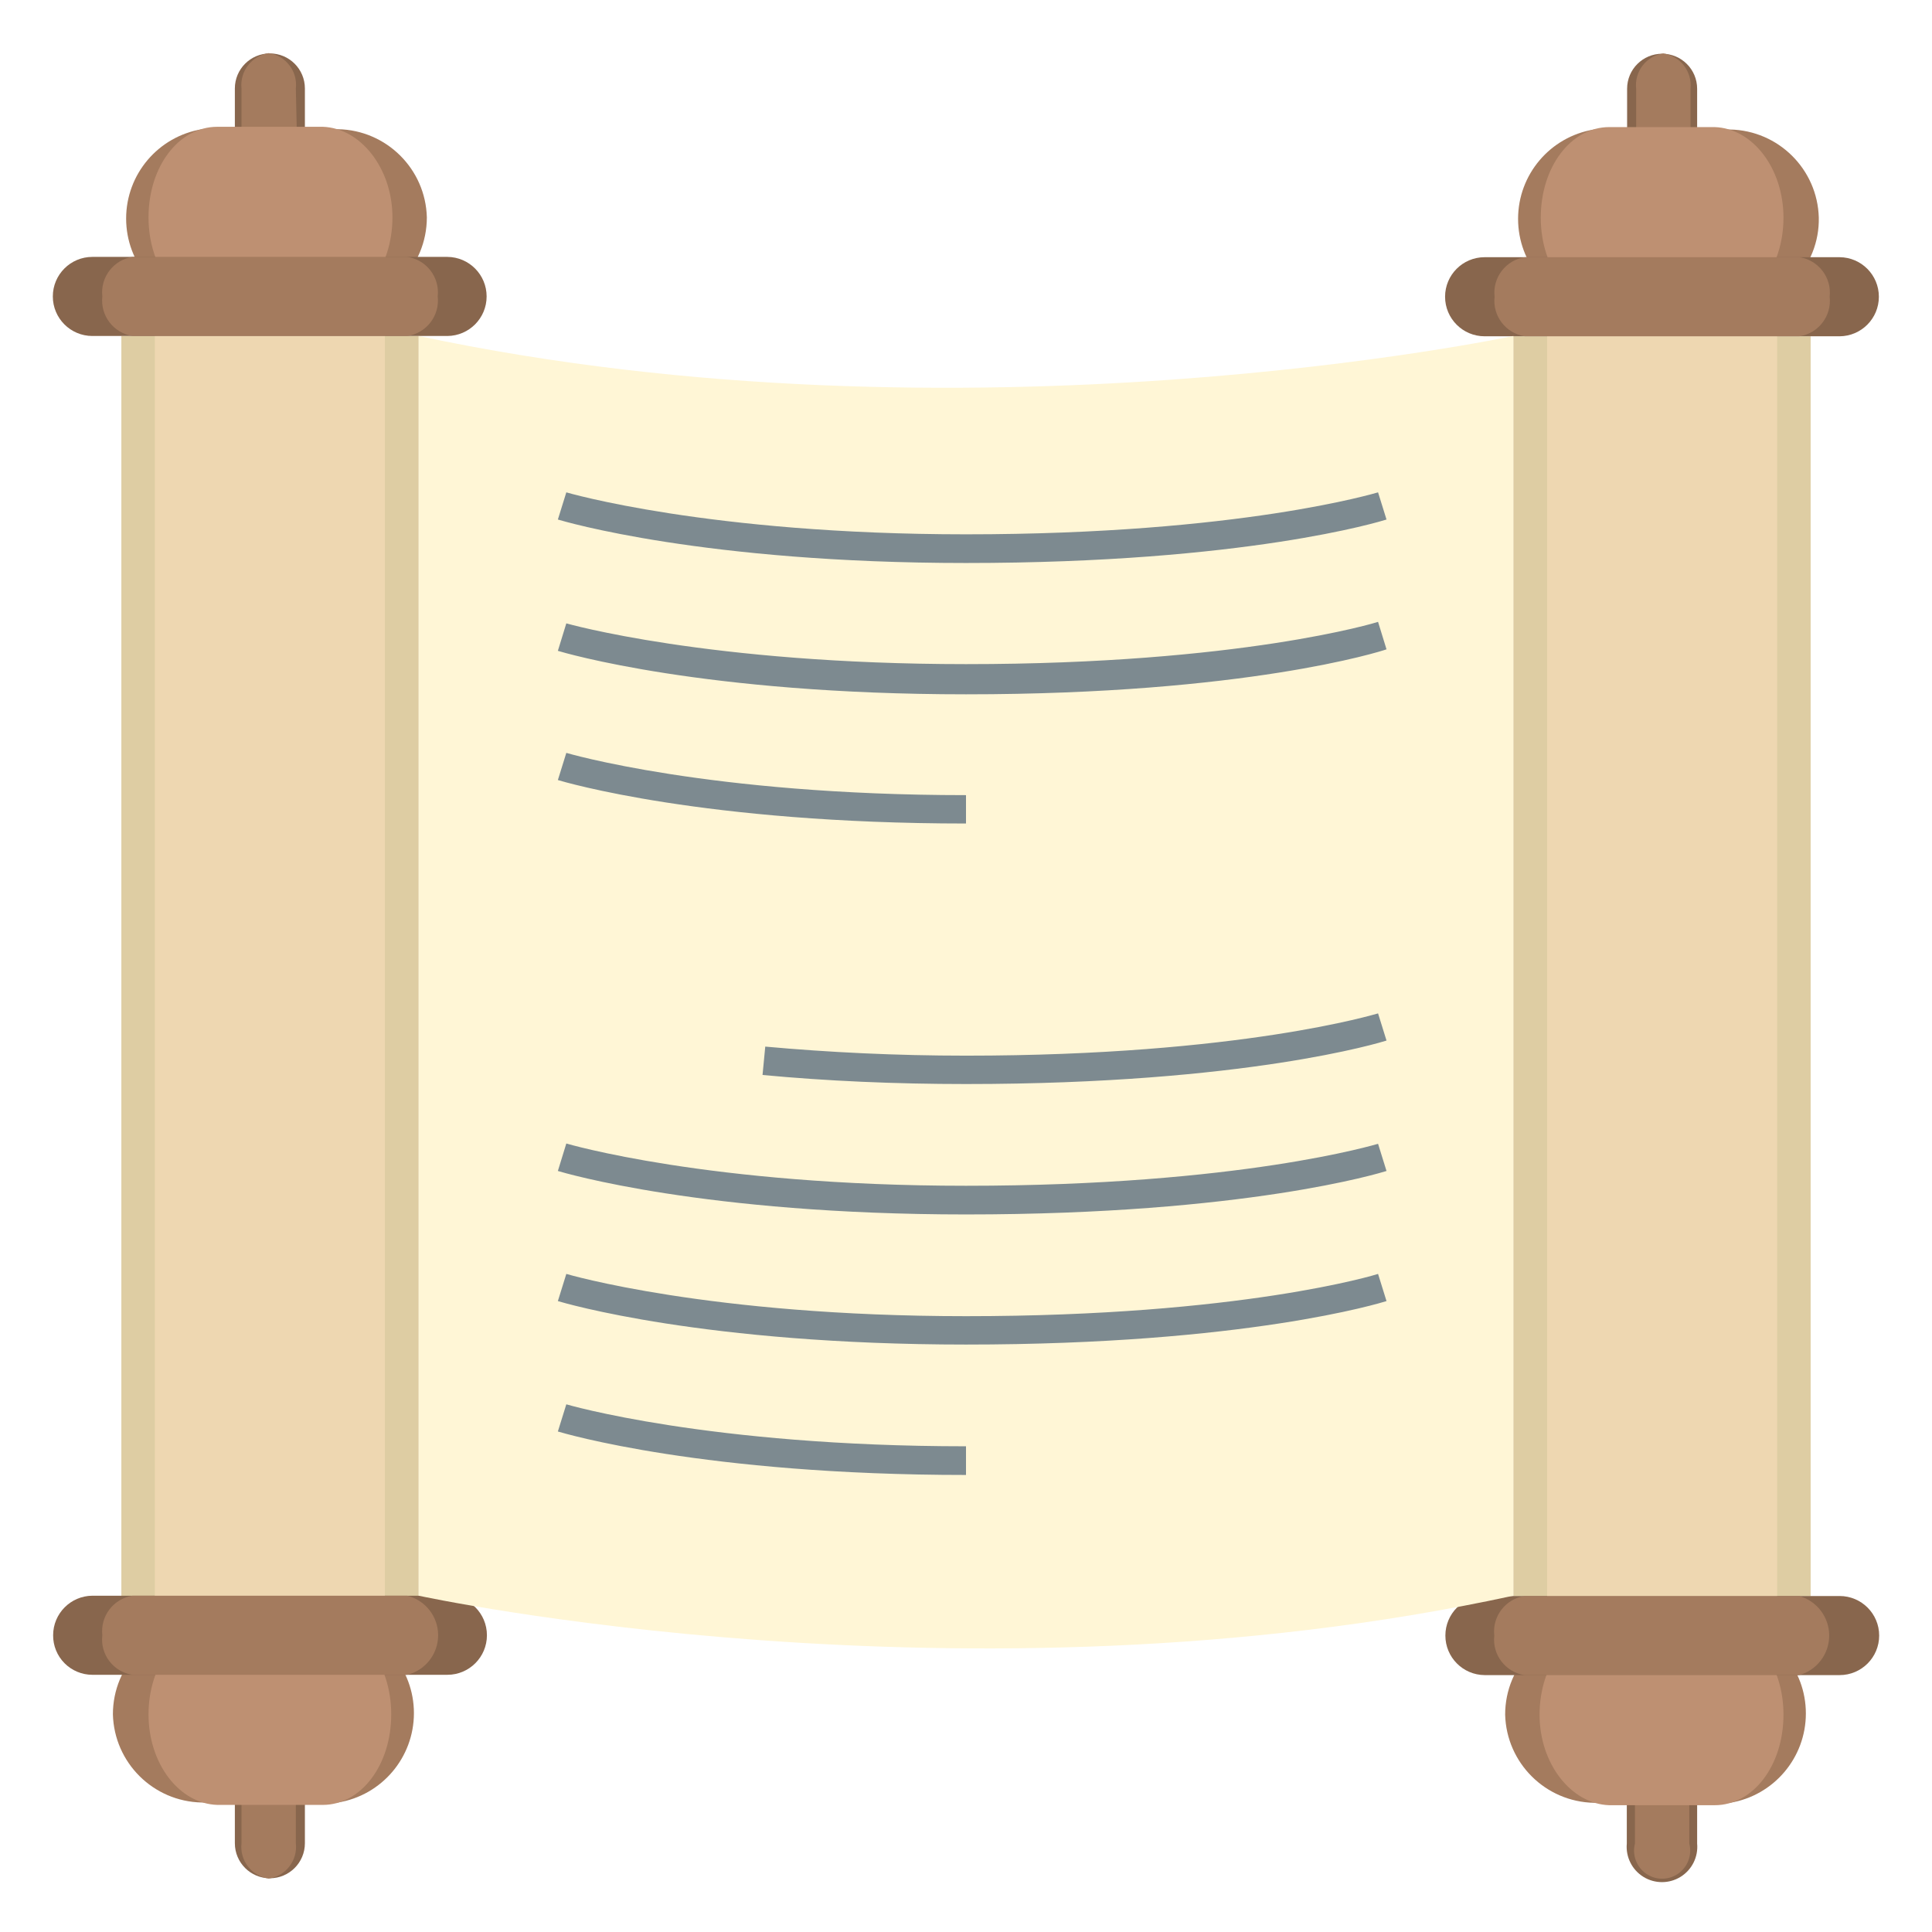
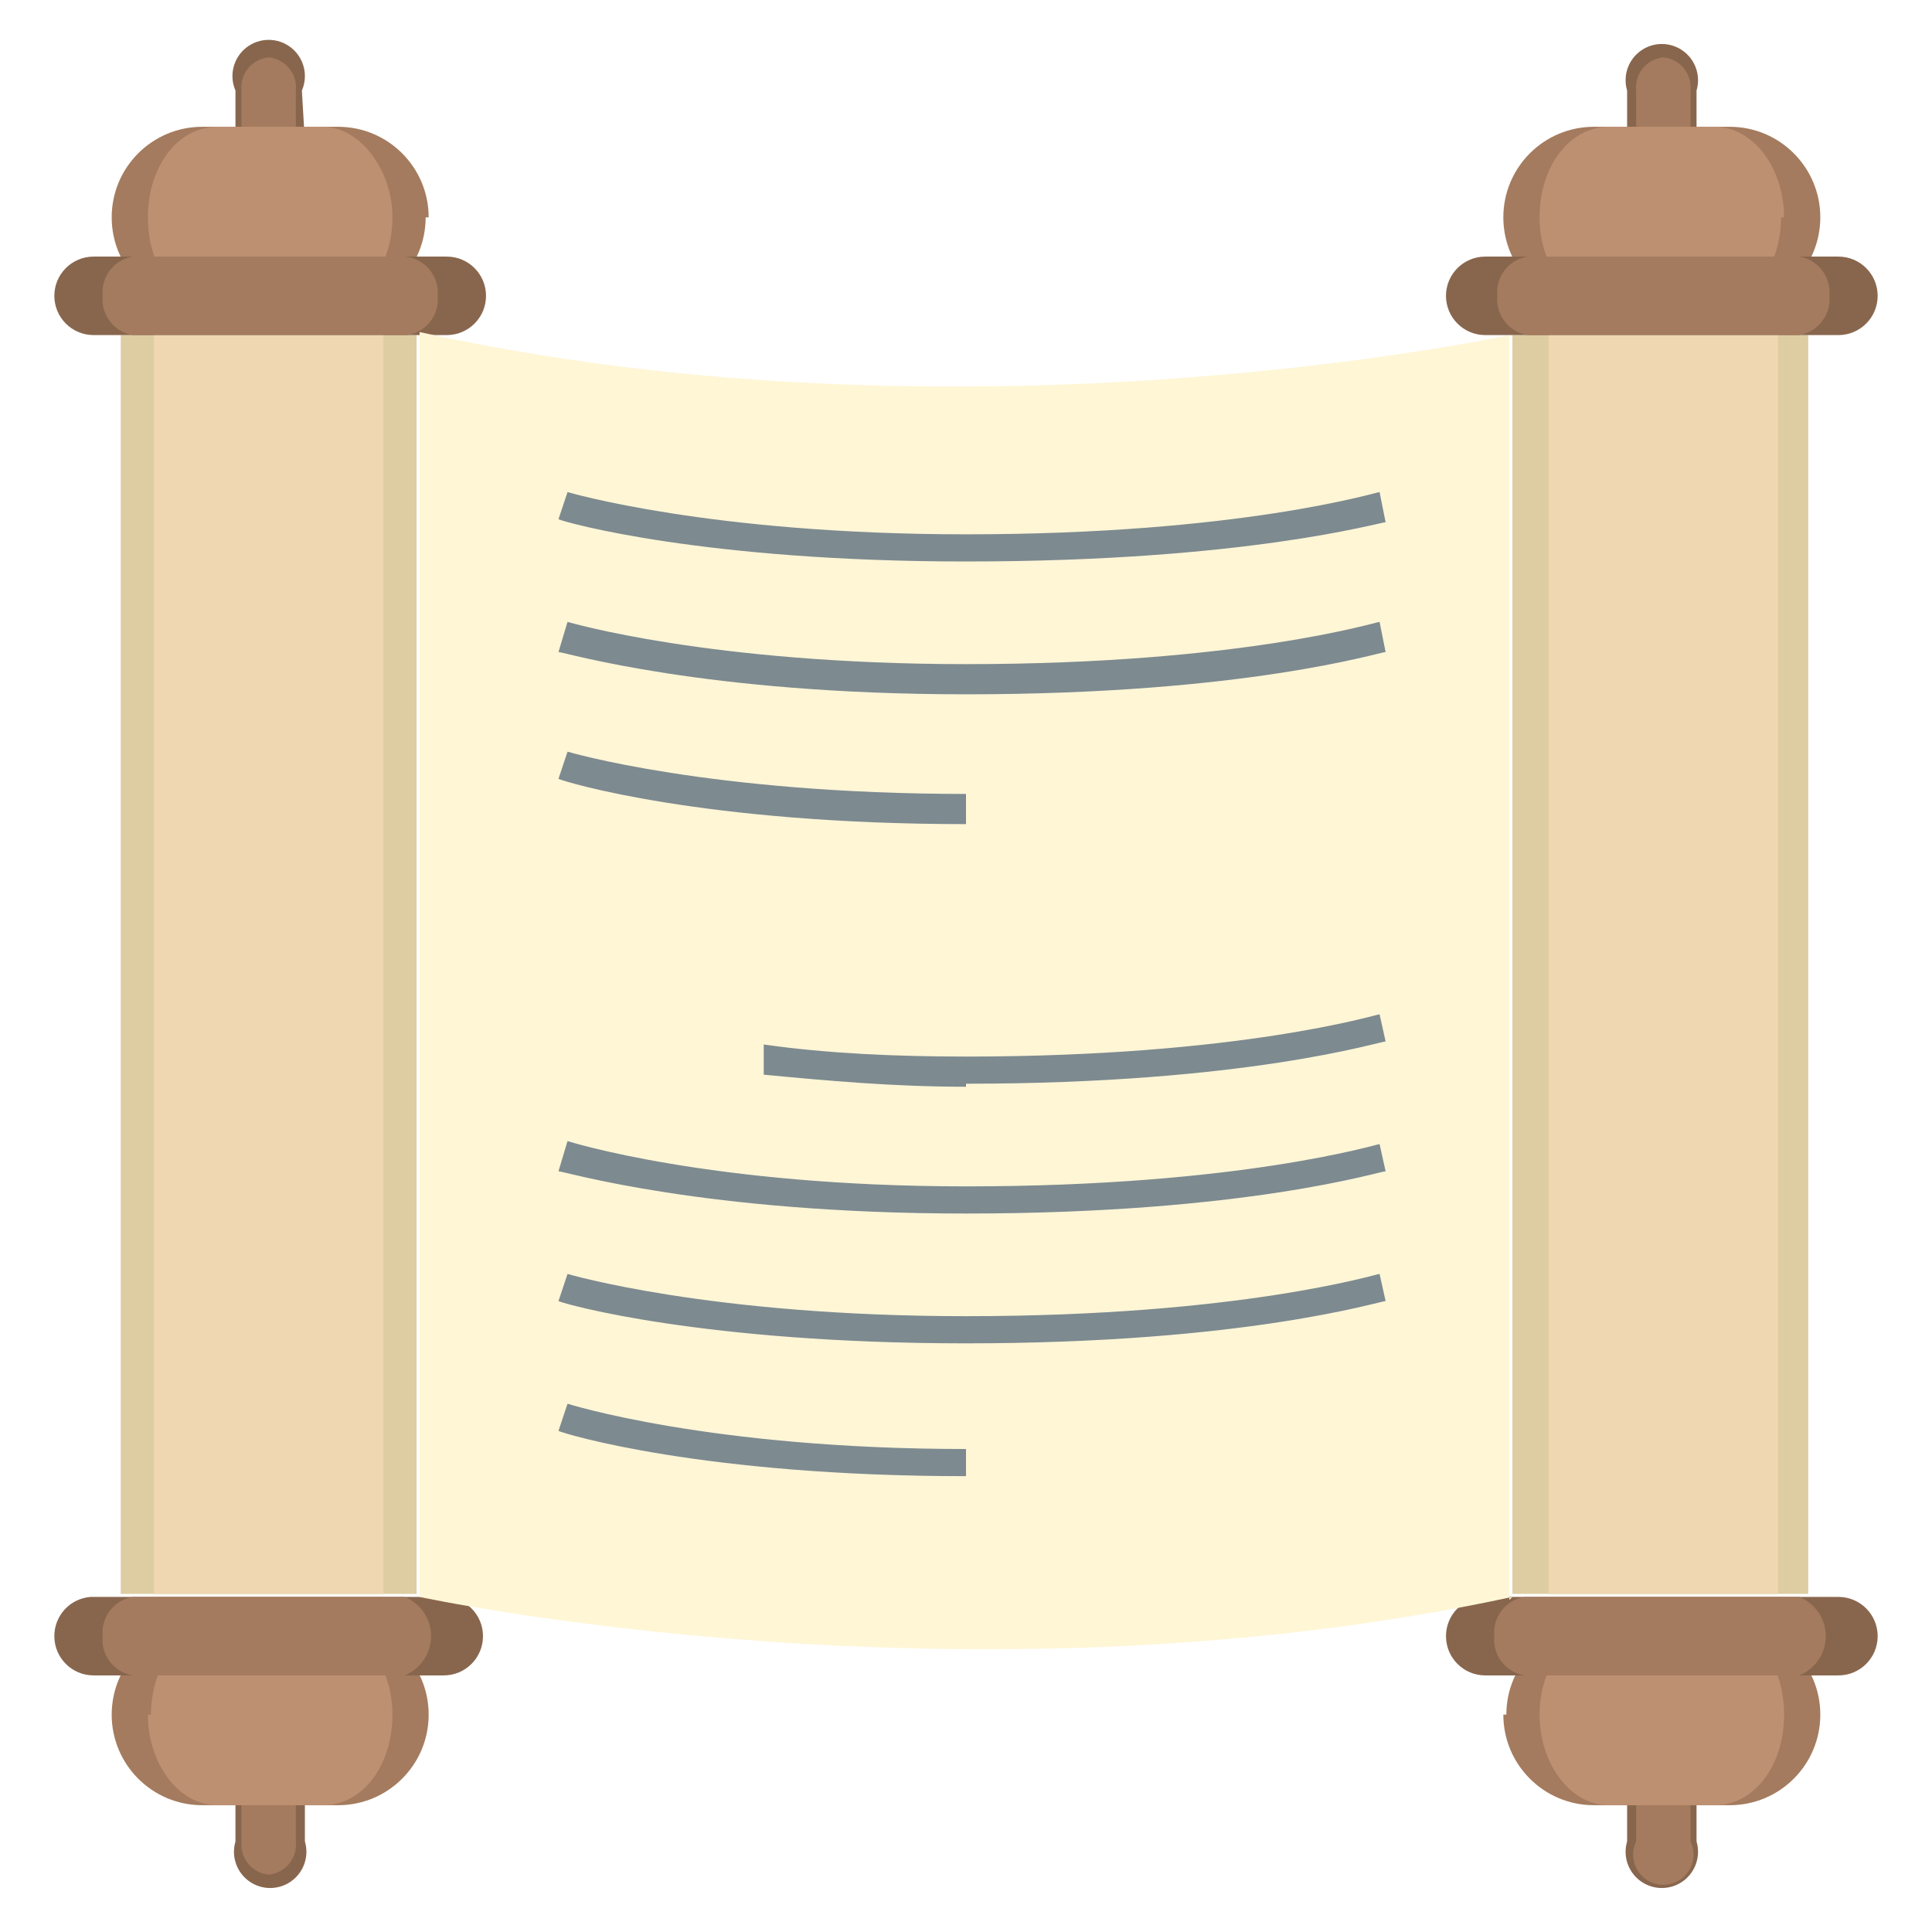
<svg xmlns="http://www.w3.org/2000/svg" id="Layer_1" data-name="Layer 1" viewBox="0 0 64 64">
  <defs>
-     <style>.cls-1{fill:#88664d;}.cls-2{fill:#a47b5e;}.cls-3{fill:#decda3;}.cls-4{fill:#be9072;}.cls-5{fill:#eed7b1;}.cls-6{fill:#fff6d6;}.cls-7{fill:#7d8a90;}</style>
+     <style>
+       .cls-1{fill:#88664d}.cls-2{fill:#a47b5e}.cls-3{fill:#decda3}.cls-4{fill:#be9072}.cls-5{fill:#eed7b1}.cls-7{fill:#7d8a90}
+     </style>
  </defs>
-   <path class="cls-1" d="M10.1,4.72a1.16,1.16,0,1,1-2.32,0V2.93a1.16,1.16,0,1,1,2.32,0Z" />
-   <path class="cls-1" d="M7.78,59.27a1.16,1.16,0,1,1,2.32,0v1.79a1.16,1.16,0,1,1-2.32,0Z" />
-   <path class="cls-2" d="M14.14,7.2a3,3,0,0,1-2.94,3H6.69a3,3,0,0,1,0-5.92H11.2A3,3,0,0,1,14.14,7.2Z" />
-   <path class="cls-2" d="M3.74,56.79a3,3,0,0,1,2.94-3H11.2a3,3,0,0,1,0,5.92H6.68A3,3,0,0,1,3.74,56.79Z" />
-   <rect class="cls-3" x="4.02" y="11.13" width="9.85" height="41.74" />
-   <path class="cls-1" d="M16.12,9.82a1.31,1.31,0,0,1-1.3,1.31H3.06a1.31,1.31,0,0,1,0-2.62H14.82A1.31,1.31,0,0,1,16.12,9.82Z" />
-   <path class="cls-1" d="M1.76,54.17a1.31,1.31,0,0,1,1.3-1.31H14.82a1.31,1.31,0,0,1,0,2.62H3.06A1.3,1.3,0,0,1,1.76,54.17Z" />
-   <path class="cls-2" d="M9.84,4.72a1.07,1.07,0,0,1-.9,1.18A1.08,1.08,0,0,1,8,4.72V2.93a1.07,1.07,0,0,1,.9-1.17,1.06,1.06,0,0,1,.9,1.17Z" />
-   <path class="cls-2" d="M8,59.27a1.06,1.06,0,0,1,.9-1.17,1.06,1.06,0,0,1,.9,1.17v1.79a1.06,1.06,0,0,1-.9,1.17A1.06,1.06,0,0,1,8,61.06Z" />
-   <path class="cls-4" d="M13,7.2c0,1.64-1,3-2.27,3H7.2c-1.26,0-2.28-1.32-2.28-3s1-3,2.28-3h3.49C11.94,4.24,13,5.57,13,7.2Z" />
-   <path class="cls-4" d="M4.92,56.79c0-1.63,1-3,2.28-3h3.49c1.25,0,2.27,1.32,2.27,3s-1,3-2.27,3H7.2C5.94,59.75,4.92,58.43,4.92,56.79Z" />
-   <rect class="cls-5" x="5.13" y="11.13" width="7.62" height="41.74" />
-   <path class="cls-2" d="M14.5,9.82a1.19,1.19,0,0,1-1,1.31H4.39a1.19,1.19,0,0,1-1-1.31,1.19,1.19,0,0,1,1-1.31h9.1A1.19,1.19,0,0,1,14.5,9.82Z" />
-   <path class="cls-2" d="M3.39,54.17a1.19,1.19,0,0,1,1-1.31h9.1a1.35,1.35,0,0,1,0,2.62H4.39A1.18,1.18,0,0,1,3.39,54.17Z" />
-   <path class="cls-1" d="M56.22,4.73a1.16,1.16,0,1,1-2.32,0V2.94a1.16,1.16,0,1,1,2.32,0Z" />
-   <path class="cls-1" d="M53.89,59.28a1.17,1.17,0,1,1,2.33,0v1.79a1.17,1.17,0,1,1-2.33,0Z" />
-   <path class="cls-2" d="M60.25,7.21a2.94,2.94,0,0,1-2.94,3H52.8a3,3,0,0,1,0-5.92h4.51A3,3,0,0,1,60.25,7.21Z" />
-   <path class="cls-2" d="M49.86,56.8a3,3,0,0,1,2.94-3h4.51a3,3,0,0,1,0,5.92H52.8A3,3,0,0,1,49.86,56.8Z" />
-   <rect class="cls-3" x="50.13" y="11.14" width="9.85" height="41.74" />
-   <path class="cls-1" d="M62.24,9.83a1.31,1.31,0,0,1-1.3,1.31H49.18a1.31,1.31,0,0,1,0-2.62H60.94A1.31,1.31,0,0,1,62.24,9.83Z" />
-   <path class="cls-1" d="M47.88,54.18a1.31,1.31,0,0,1,1.3-1.31H60.94a1.31,1.31,0,0,1,0,2.62H49.18A1.31,1.31,0,0,1,47.88,54.18Z" />
-   <path class="cls-2" d="M56,4.73a.93.93,0,1,1-1.8,0V2.94a1.06,1.06,0,0,1,.9-1.17A1.07,1.07,0,0,1,56,2.94Z" />
-   <path class="cls-2" d="M54.16,59.28a.93.93,0,1,1,1.8,0v1.79a.93.93,0,1,1-1.8,0V59.28Z" />
-   <path class="cls-4" d="M59.08,7.21c0,1.64-1,3-2.28,3H53.31c-1.25,0-2.27-1.32-2.27-3s1-3,2.27-3H56.8C58.06,4.25,59.08,5.58,59.08,7.21Z" />
-   <path class="cls-4" d="M51,56.8c0-1.64,1-3,2.27-3H56.8c1.26,0,2.28,1.32,2.28,3s-1,3-2.28,3H53.31C52.05,59.76,51,58.43,51,56.8Z" />
-   <rect class="cls-5" x="51.25" y="11.14" width="7.62" height="41.74" />
-   <path class="cls-2" d="M60.61,9.83a1.19,1.19,0,0,1-1,1.31h-9.1a1.19,1.19,0,0,1-1-1.31,1.19,1.19,0,0,1,1-1.31h9.1A1.19,1.19,0,0,1,60.61,9.83Z" />
-   <path class="cls-2" d="M49.5,54.18a1.19,1.19,0,0,1,1-1.31h9.1a1.36,1.36,0,0,1,0,2.62h-9.1A1.19,1.19,0,0,1,49.5,54.18Z" />
-   <path class="cls-6" d="M50.13,52.86c-18.13,3.93-36.26,0-36.26,0V11.13c18.13,3.86,36.26,0,36.26,0V52.86Z" />
-   <path class="cls-7" d="M32,18.65c-8.68,0-13.32-1.38-13.52-1.44l.28-.9S23.47,17.7,32,17.7c9.1,0,13.6-1.38,13.65-1.39l.28.9C45.74,17.27,41.27,18.65,32,18.65Z" />
-   <path class="cls-7" d="M32,23c-8.68,0-13.32-1.38-13.52-1.44l.28-.91S23.47,22,32,22c9.1,0,13.6-1.38,13.65-1.4l.28.91C45.74,21.58,41.27,23,32,23Z" />
-   <path class="cls-7" d="M32,27.28c-8.68,0-13.32-1.38-13.52-1.44l.28-.9s4.71,1.4,13.24,1.4Z" />
-   <path class="cls-7" d="M32,35.91c-2.35,0-4.62-.1-6.74-.3l.09-.94c2.09.19,4.33.3,6.65.3,9.1,0,13.6-1.39,13.65-1.4l.28.9C45.74,34.53,41.27,35.91,32,35.91Z" />
-   <path class="cls-7" d="M32,40.23c-8.68,0-13.32-1.38-13.52-1.44l.28-.91s4.71,1.4,13.24,1.4c9.1,0,13.6-1.38,13.65-1.39l.28.9C45.74,38.85,41.27,40.23,32,40.23Z" />
-   <path class="cls-7" d="M32,44.54c-8.68,0-13.32-1.38-13.52-1.44l.28-.9S23.47,43.6,32,43.6c9.12,0,13.6-1.38,13.65-1.4l.28.9C45.74,43.16,41.27,44.54,32,44.54Z" />
-   <path class="cls-7" d="M32,48.86c-8.68,0-13.32-1.38-13.52-1.44l.28-.9S23.47,47.91,32,47.91Z" />
+   <path class="cls-1" d="M10.1 4.7a1.2 1.2 0 1 1-2.3 0V3A1.2 1.2 0 1 1 10 3zM7.8 59.3a1.2 1.2 0 1 1 2.3 0V61a1.2 1.2 0 1 1-2.3 0z" />
+   <path class="cls-2" d="M14.1 7.2a3 3 0 0 1-2.9 3H6.7a3 3 0 0 1 0-6h4.5a3 3 0 0 1 3 3zM3.7 56.8a3 3 0 0 1 3-3h4.5a3 3 0 0 1 0 6H6.7a3 3 0 0 1-3-3z" />
+   <path class="cls-3" d="M4 11.1h9.8v41.7H4z" />
+   <path class="cls-1" d="M16.1 9.8a1.3 1.3 0 0 1-1.3 1.3H3.1a1.3 1.3 0 0 1 0-2.6h11.7a1.3 1.3 0 0 1 1.3 1.3zM1.8 54.2A1.3 1.3 0 0 1 3 52.9h11.7a1.3 1.3 0 0 1 0 2.6H3.1a1.3 1.3 0 0 1-1.3-1.3z" />
+   <path class="cls-2" d="M9.8 4.7A1 1 0 0 1 9 6 1 1 0 0 1 8 4.7V3a1 1 0 0 1 .9-1.1 1 1 0 0 1 .9 1.1zM8 59.3a1 1 0 0 1 .9-1.2 1 1 0 0 1 .9 1.2V61a1 1 0 0 1-.9 1.1 1 1 0 0 1-.9-1.1z" />
+   <path class="cls-4" d="M13 7.2c0 1.6-1 3-2.3 3H7.2c-1.3 0-2.3-1.3-2.3-3s1-3 2.3-3h3.5c1.2 0 2.3 1.4 2.3 3zM5 56.8c0-1.6 1-3 2.2-3h3.5c1.2 0 2.3 1.3 2.3 3s-1 3-2.3 3H7.2c-1.3 0-2.3-1.4-2.3-3z" />
+   <path class="cls-5" d="M5.1 11.1h7.6v41.7H5.1z" />
+   <path class="cls-2" d="M14.5 9.8a1.2 1.2 0 0 1-1 1.3H4.4a1.2 1.2 0 0 1-1-1.3 1.2 1.2 0 0 1 1-1.3h9a1.2 1.2 0 0 1 1.1 1.3zM3.4 54.2a1.2 1.2 0 0 1 1-1.3h9a1.4 1.4 0 0 1 0 2.6h-9a1.2 1.2 0 0 1-1-1.3z" />
+   <path class="cls-1" d="M56.2 4.7a1.2 1.2 0 1 1-2.3 0V3a1.2 1.2 0 1 1 2.3 0zM53.9 59.3a1.2 1.2 0 1 1 2.3 0V61a1.2 1.2 0 1 1-2.3 0z" />
+   <path class="cls-2" d="M60.3 7.2a3 3 0 0 1-3 3h-4.5a3 3 0 0 1 0-6h4.5a3 3 0 0 1 3 3zM49.9 56.8a3 3 0 0 1 2.9-3h4.5a3 3 0 0 1 0 6h-4.5a3 3 0 0 1-3-3z" />
+   <path class="cls-3" d="M50.1 11.1h9.8v41.7h-9.8z" />
+   <path class="cls-1" d="M62.2 9.8a1.3 1.3 0 0 1-1.3 1.3H49.2a1.3 1.3 0 0 1 0-2.6h11.7a1.3 1.3 0 0 1 1.3 1.3zM47.9 54.2a1.3 1.3 0 0 1 1.3-1.3h11.7a1.3 1.3 0 0 1 0 2.6H49.2a1.3 1.3 0 0 1-1.3-1.3z" />
+   <path class="cls-2" d="M56 4.7a1 1 0 1 1-1.8 0V3a1 1 0 0 1 .9-1.1 1 1 0 0 1 .9 1.1zM54.2 59.3a1 1 0 1 1 1.8 0V61a1 1 0 1 1-1.8 0v-1.8z" />
+   <path class="cls-4" d="M59 7.2c0 1.6-1 3-2.2 3h-3.5c-1.2 0-2.3-1.3-2.3-3s1-3 2.3-3h3.5c1.3 0 2.3 1.4 2.3 3zM51 56.8c0-1.6 1-3 2.3-3h3.5c1.3 0 2.3 1.3 2.3 3s-1 3-2.3 3h-3.5c-1.3 0-2.3-1.4-2.3-3z" />
+   <path class="cls-5" d="M51.3 11.1h7.6v41.7h-7.6z" />
+   <path class="cls-2" d="M60.6 9.8a1.2 1.2 0 0 1-1 1.3h-9a1.2 1.2 0 0 1-1-1.3 1.2 1.2 0 0 1 1-1.3h9a1.2 1.2 0 0 1 1 1.3zM49.5 54.2a1.2 1.2 0 0 1 1-1.3h9.1a1.4 1.4 0 0 1 0 2.6h-9.1a1.2 1.2 0 0 1-1-1.3z" />
+   <path d="M50.1 52.9c-18.1 3.9-36.2 0-36.2 0V11C32 15 50 11.1 50 11.1V53z" fill="#fff6d6" />
+   <path class="cls-7" d="M32 18.6c-8.7 0-13.3-1.3-13.5-1.4l.3-.9s4.7 1.4 13.2 1.4c9.1 0 13.6-1.4 13.7-1.4l.2 1c-.2 0-4.6 1.3-13.9 1.3zM32 23c-8.7 0-13.3-1.4-13.5-1.4l.3-1S23.5 22 32 22c9.1 0 13.6-1.4 13.7-1.4l.2 1c-.2 0-4.6 1.4-13.9 1.4zM32 27.3c-8.7 0-13.3-1.4-13.5-1.5l.3-.9s4.7 1.4 13.2 1.4zM32 36c-2.4 0-4.6-.2-6.7-.4v-1c2.1.3 4.4.4 6.7.4 9.1 0 13.6-1.4 13.7-1.4l.2.9c-.2 0-4.6 1.4-13.9 1.4zM32 40.2c-8.7 0-13.3-1.4-13.5-1.4l.3-1s4.7 1.5 13.2 1.5c9.1 0 13.6-1.4 13.7-1.4l.2.9c-.2 0-4.6 1.4-13.9 1.4zM32 44.5c-8.7 0-13.3-1.3-13.5-1.4l.3-.9s4.7 1.4 13.2 1.4c9.1 0 13.6-1.4 13.7-1.4l.2.9c-.2 0-4.6 1.4-13.9 1.4zM32 48.9c-8.7 0-13.3-1.4-13.5-1.5l.3-.9S23.5 48 32 48z" />
</svg>
